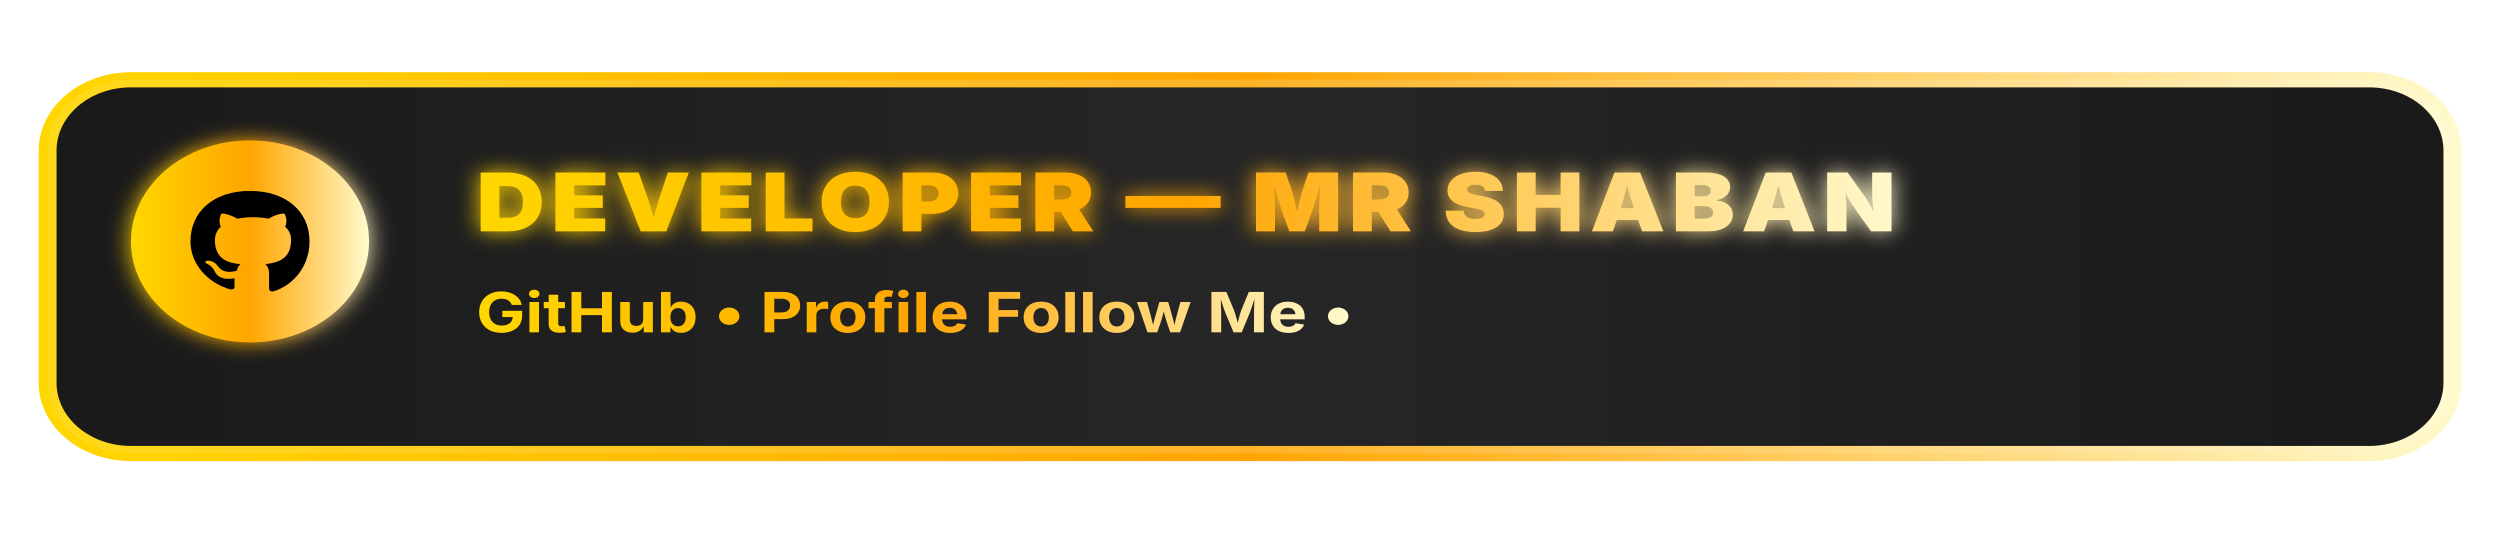
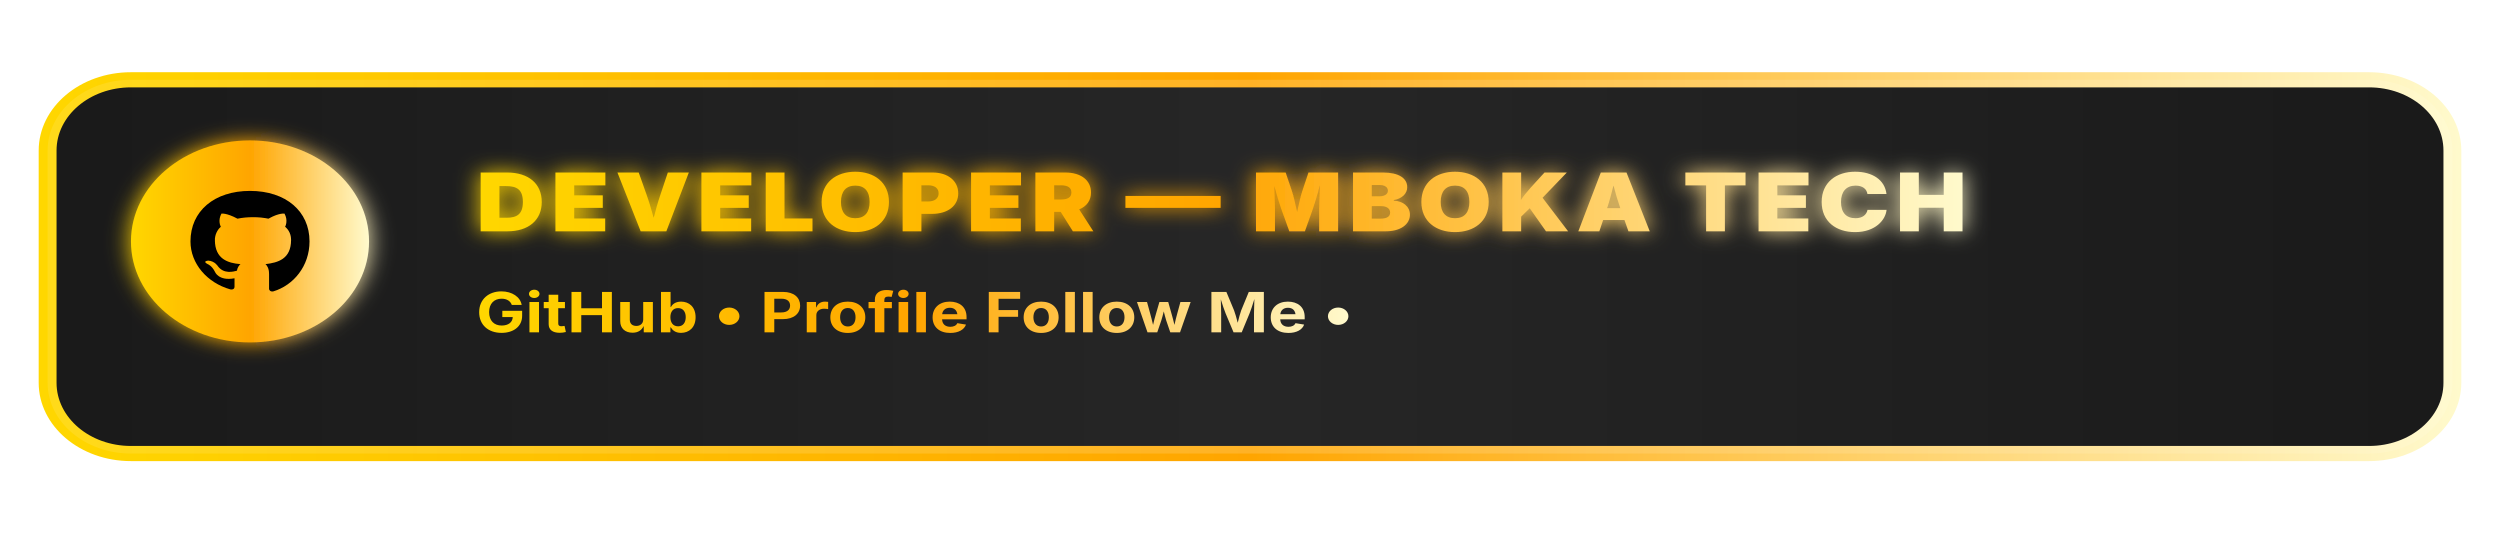
<svg xmlns="http://www.w3.org/2000/svg" width="150" height="32" viewBox="0 0 220 40">
  <defs>
    <linearGradient id="goldGrad" x1="0%" y1="0%" x2="200%" y2="0%">
      <stop offset="0%" stop-color="#FFD700" />
      <stop offset="25%" stop-color="#FFA500" />
      <stop offset="50%" stop-color="#FFFACD" />
      <stop offset="75%" stop-color="#FFC107" />
      <stop offset="100%" stop-color="#FFD700" />
      <animateTransform attributeName="gradientTransform" type="translate" from="-1,0" to="1,0" dur="3s" repeatCount="indefinite" />
    </linearGradient>
    <linearGradient id="shine" x1="-100%" y1="0" x2="200%" y2="0">
      <stop offset="0%" stop-color="white" stop-opacity="0" />
      <stop offset="50%" stop-color="white" stop-opacity="0.15" />
      <stop offset="100%" stop-color="white" stop-opacity="0" />
      <animateTransform attributeName="gradientTransform" type="translate" from="-1,0" to="1,0" dur="2s" repeatCount="indefinite" />
    </linearGradient>
    <filter id="softGlow" x="-50%" y="-50%" width="200%" height="200%">
      <feGaussianBlur in="SourceGraphic" stdDeviation="2" result="b" />
      <feMerge>
        <feMergeNode in="b" />
        <feMergeNode in="SourceGraphic" />
      </feMerge>
    </filter>
  </defs>
  <g transform="scale(0.52381,0.44444)">
    <rect x="8" y="8" rx="14" width="404" height="74" fill="#000" stroke="url(#goldGrad)" stroke-width="3">
      <animate attributeName="stroke-width" values="3;5;3" dur="1.5s" repeatCount="indefinite" />
    </rect>
    <rect x="8" y="8" rx="14" width="404" height="74" fill="url(#shine)" />
    <g transform="translate(20,18)" fill="url(#goldGrad)" filter="url(#softGlow)">
      <circle cx="22" cy="22" r="20" fill="url(#goldGrad)" />
      <path d="M22 12c-6 0-10 4-10 10c0 4.4 2.8 8.2 6.7 9.5c0.5 0.1 0.7-0.2 0.7-0.5                c0-0.2 0-0.9 0-1.7c-2.7 0.6-3.3-1.3-3.3-1.3c-0.5-1.2-1.2-1.5-1.2-1.5                c-1-0.6 0.1-0.7 0.1-0.7c1.1 0.1 1.6 1.1 1.6 1.1c1 1.6 2.6 1.1 3.2 0.9                c0.1-0.7 0.4-1.1 0.6-1.3c-2.1-0.2-4.3-1-4.3-4.8c0-1 0.4-2 1-2.6                c-0.1-0.2-0.5-1.3 0.1-2.6c0 0 0.8-0.2 2.7 1c0.8-0.2 1.7-0.3 2.6-0.3                s1.8 0.1 2.6 0.3c1.8-1.2 2.7-1 2.7-1c0.6 1.3 0.2 2.4 0.1 2.6                c0.7 0.7 1 1.6 1 2.6c0 3.8-2.2 4.5-4.3 4.8c0.3 0.3 0.6 0.9 0.6 1.9                c0 1.4 0 2.6 0 3c0 0.2 0.2 0.6 0.7 0.5C29.3 30.7 32 26.9 32 22                c0-6-4-10-10-10z" fill="#000" />
      <animateTransform attributeName="transform" type="translate" values="20,18; 20,16; 20,18" dur="2.2s" repeatCount="indefinite" />
    </g>
    <g font-family="Segoe UI, Inter, system-ui, Arial, sans-serif" text-anchor="start">
      <text x="80" y="38" font-size="16" font-weight="900" fill="url(#goldGrad)" filter="url(#softGlow)" letter-spacing="1">
-         DEVELOPER — MR SHABAN
+         DEVELOPER — MBOKA TECH
      </text>
      <text x="80" y="58" font-size="11" font-weight="700" fill="url(#goldGrad)">
        GitHub • Profile Follow Me • 
      </text>
    </g>
  </g>
</svg>
